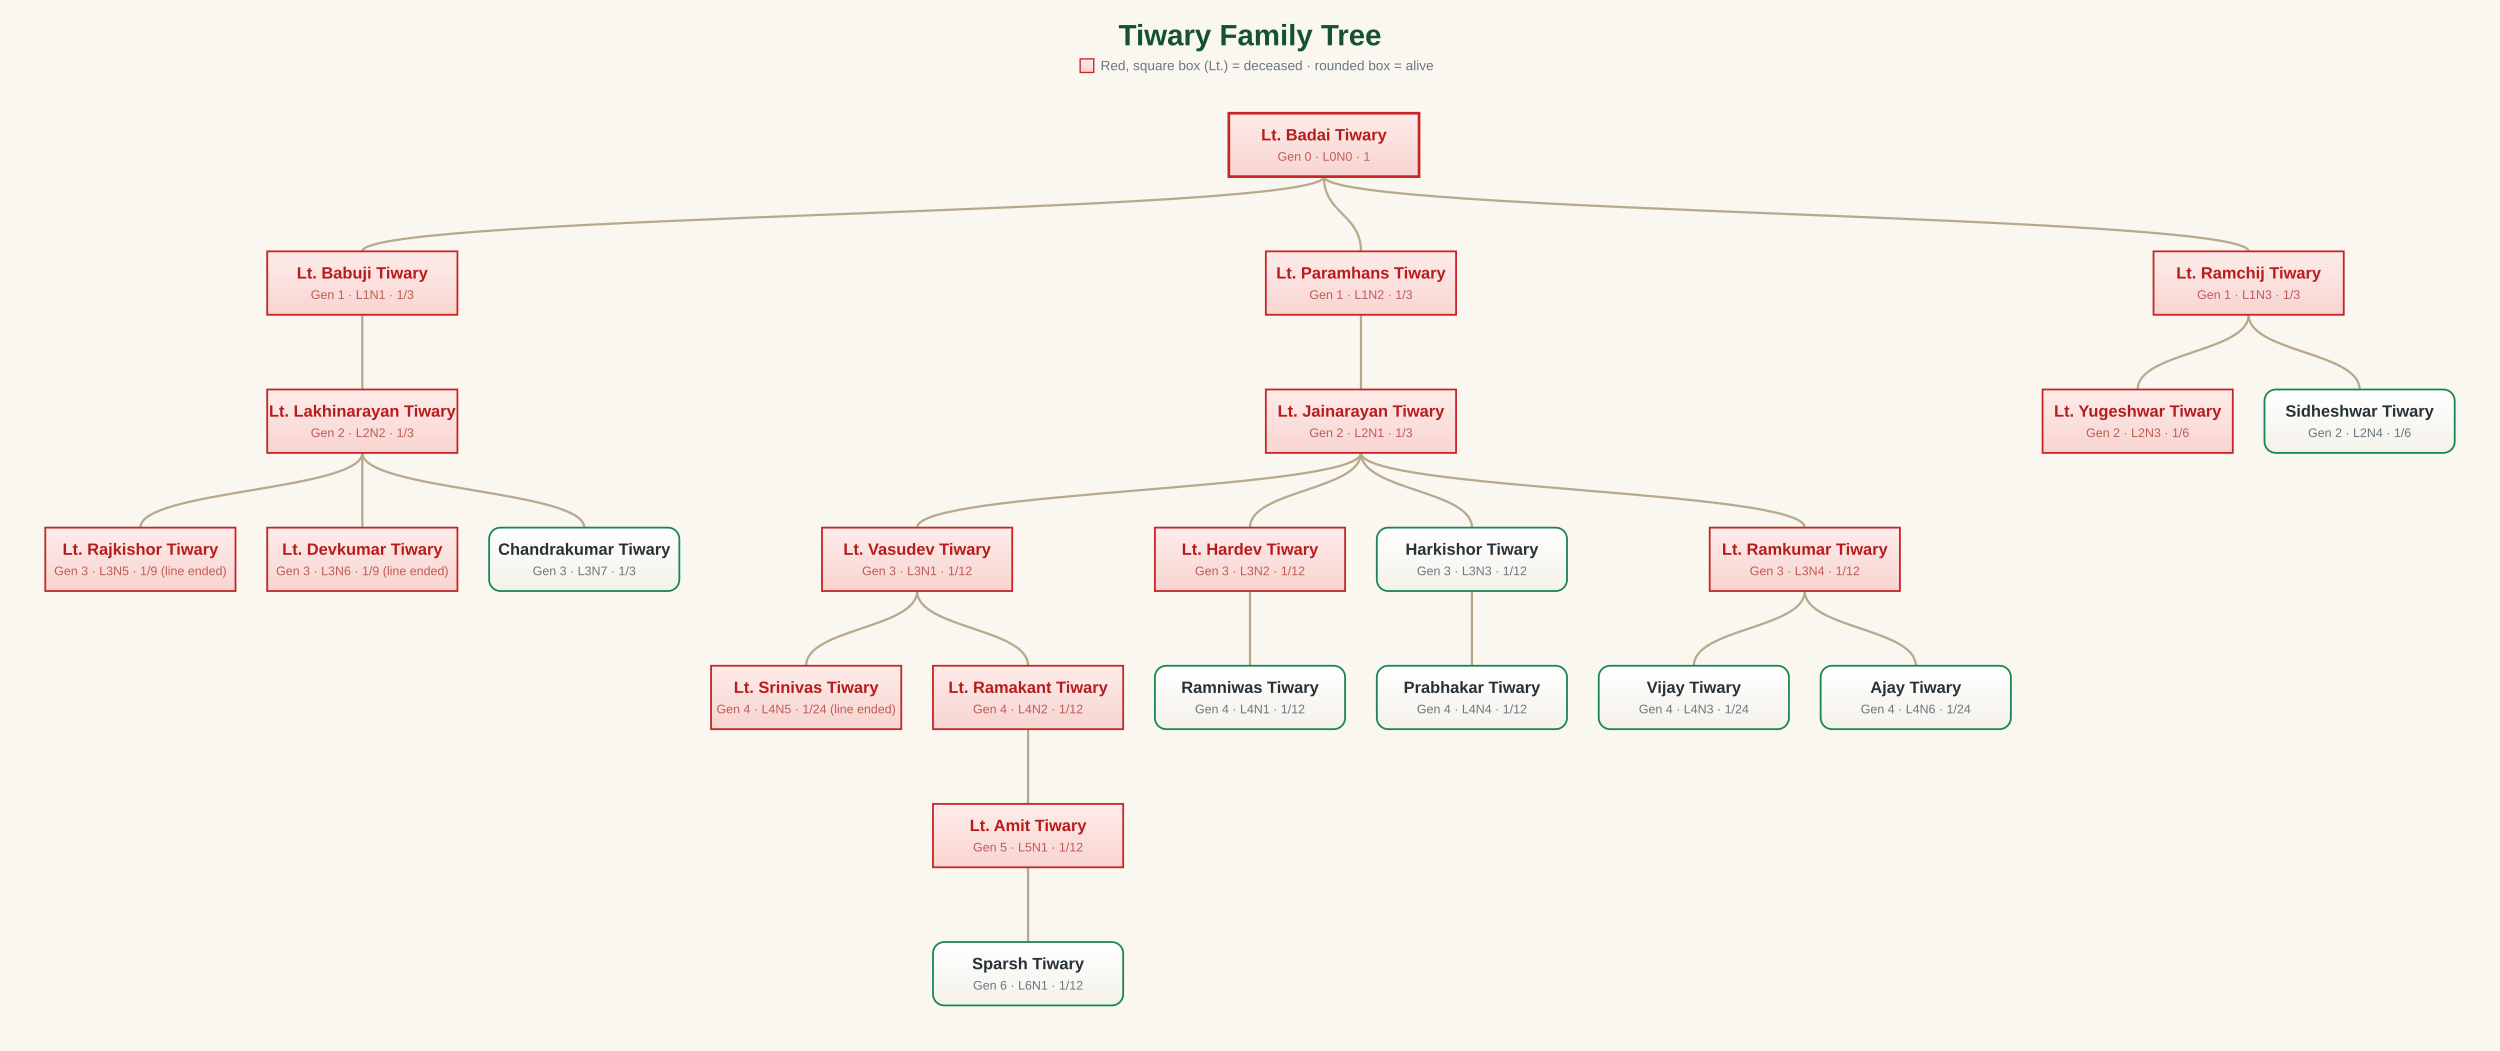
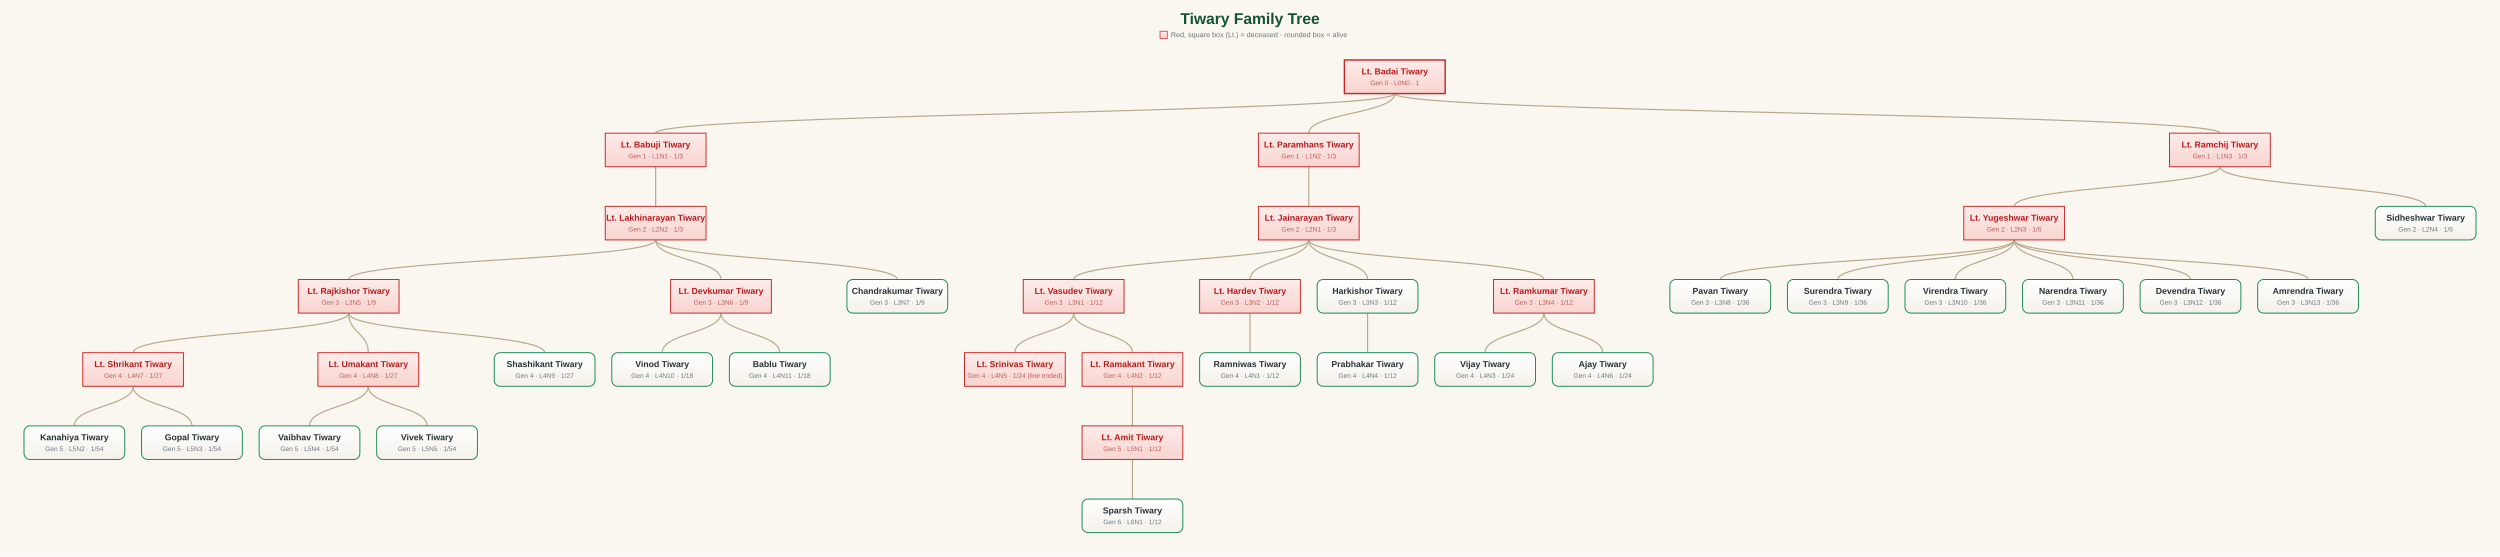
- <svg xmlns="http://www.w3.org/2000/svg" width="2208" height="928" viewBox="0 0 2208 928" font-family="'Segoe UI', Arial, sans-serif">
+ <svg xmlns="http://www.w3.org/2000/svg" width="4168" height="928" viewBox="0 0 4168 928" font-family="'Segoe UI', Arial, sans-serif">
  <defs>
    <linearGradient id="nodeFill" x1="0" y1="0" x2="0" y2="1">
      <stop offset="0%" stop-color="#ffffff" />
      <stop offset="100%" stop-color="#f4f1ea" />
    </linearGradient>
    <linearGradient id="rootFill" x1="0" y1="0" x2="0" y2="1">
      <stop offset="0%" stop-color="#198754" />
      <stop offset="100%" stop-color="#14532d" />
    </linearGradient>
    <linearGradient id="deceasedFill" x1="0" y1="0" x2="0" y2="1">
      <stop offset="0%" stop-color="#fdecea" />
      <stop offset="100%" stop-color="#f8d4d0" />
    </linearGradient>
    <filter id="deceasedBlur" x="-5%" y="-5%" width="110%" height="110%">
      <feGaussianBlur stdDeviation="0.45" />
    </filter>
  </defs>
-   <rect x="0" y="0" width="2208" height="928" fill="#faf7f0" />
-   <text x="1104" y="40" text-anchor="middle" font-size="26" font-weight="700" fill="#14532d">Tiwary Family Tree</text>
-   <rect x="954" y="52" width="12" height="12" fill="url(#deceasedFill)" stroke="#c62828" stroke-width="1.2" />
-   <text x="972" y="62" font-size="12" fill="#6c757d">Red, square box (Lt.) = deceased · rounded box = alive</text>
-   <path d="M 1169.3 156.0 C 1169.3 189.0, 320.0 189.0, 320.0 222.0" fill="none" stroke="#b9a98c" stroke-width="2" />
-   <path d="M 320.0 278.0 C 320.0 311.0, 320.0 311.0, 320.0 344.0" fill="none" stroke="#b9a98c" stroke-width="2" />
-   <path d="M 320.0 400.0 C 320.0 433.0, 124.0 433.0, 124.0 466.0" fill="none" stroke="#b9a98c" stroke-width="2" />
-   <path d="M 320.0 400.0 C 320.0 433.0, 320.0 433.0, 320.0 466.0" fill="none" stroke="#b9a98c" stroke-width="2" />
-   <path d="M 320.0 400.0 C 320.0 433.0, 516.0 433.0, 516.0 466.0" fill="none" stroke="#b9a98c" stroke-width="2" />
-   <path d="M 1169.3 156.0 C 1169.3 189.0, 1202.0 189.0, 1202.0 222.0" fill="none" stroke="#b9a98c" stroke-width="2" />
-   <path d="M 1202.0 278.0 C 1202.0 311.0, 1202.0 311.0, 1202.0 344.0" fill="none" stroke="#b9a98c" stroke-width="2" />
-   <path d="M 1202.0 400.0 C 1202.0 433.0, 810.0 433.0, 810.0 466.0" fill="none" stroke="#b9a98c" stroke-width="2" />
-   <path d="M 810.0 522.0 C 810.0 555.0, 712.0 555.0, 712.0 588.0" fill="none" stroke="#b9a98c" stroke-width="2" />
-   <path d="M 810.0 522.0 C 810.0 555.0, 908.0 555.0, 908.0 588.0" fill="none" stroke="#b9a98c" stroke-width="2" />
-   <path d="M 908.0 644.0 C 908.0 677.0, 908.0 677.0, 908.0 710.0" fill="none" stroke="#b9a98c" stroke-width="2" />
-   <path d="M 908.0 766.0 C 908.0 799.0, 908.0 799.0, 908.0 832.0" fill="none" stroke="#b9a98c" stroke-width="2" />
-   <path d="M 1202.0 400.0 C 1202.0 433.0, 1104.0 433.0, 1104.0 466.0" fill="none" stroke="#b9a98c" stroke-width="2" />
-   <path d="M 1104.0 522.0 C 1104.0 555.0, 1104.0 555.0, 1104.0 588.0" fill="none" stroke="#b9a98c" stroke-width="2" />
-   <path d="M 1202.0 400.0 C 1202.0 433.0, 1300.0 433.0, 1300.0 466.0" fill="none" stroke="#b9a98c" stroke-width="2" />
-   <path d="M 1300.0 522.0 C 1300.0 555.0, 1300.0 555.0, 1300.0 588.0" fill="none" stroke="#b9a98c" stroke-width="2" />
-   <path d="M 1202.0 400.0 C 1202.0 433.0, 1594.0 433.0, 1594.0 466.0" fill="none" stroke="#b9a98c" stroke-width="2" />
-   <path d="M 1594.0 522.0 C 1594.0 555.0, 1496.0 555.0, 1496.0 588.0" fill="none" stroke="#b9a98c" stroke-width="2" />
-   <path d="M 1594.0 522.0 C 1594.0 555.0, 1692.0 555.0, 1692.0 588.0" fill="none" stroke="#b9a98c" stroke-width="2" />
-   <path d="M 1169.3 156.0 C 1169.3 189.0, 1986.0 189.0, 1986.0 222.0" fill="none" stroke="#b9a98c" stroke-width="2" />
-   <path d="M 1986.0 278.0 C 1986.0 311.0, 1888.0 311.0, 1888.0 344.0" fill="none" stroke="#b9a98c" stroke-width="2" />
-   <path d="M 1986.0 278.0 C 1986.0 311.0, 2084.0 311.0, 2084.0 344.0" fill="none" stroke="#b9a98c" stroke-width="2" />
+   <rect x="0" y="0" width="4168" height="928" fill="#faf7f0" />
+   <text x="2084" y="40" text-anchor="middle" font-size="26" font-weight="700" fill="#14532d">Tiwary Family Tree</text>
+   <rect x="1934" y="52" width="12" height="12" fill="url(#deceasedFill)" stroke="#c62828" stroke-width="1.2" />
+   <text x="1952" y="62" font-size="12" fill="#6c757d">Red, square box (Lt.) = deceased · rounded box = alive</text>
+   <path d="M 2325.4 156.0 C 2325.4 189.0, 1093.1 189.0, 1093.1 222.0" fill="none" stroke="#b9a98c" stroke-width="2" />
+   <path d="M 1093.1 278.0 C 1093.1 311.0, 1093.1 311.0, 1093.1 344.0" fill="none" stroke="#b9a98c" stroke-width="2" />
+   <path d="M 1093.1 400.0 C 1093.1 433.0, 581.3 433.0, 581.3 466.0" fill="none" stroke="#b9a98c" stroke-width="2" />
+   <path d="M 581.3 522.0 C 581.3 555.0, 222.0 555.0, 222.0 588.0" fill="none" stroke="#b9a98c" stroke-width="2" />
+   <path d="M 222.0 644.0 C 222.0 677.0, 124.0 677.0, 124.0 710.0" fill="none" stroke="#b9a98c" stroke-width="2" />
+   <path d="M 222.0 644.0 C 222.0 677.0, 320.0 677.0, 320.0 710.0" fill="none" stroke="#b9a98c" stroke-width="2" />
+   <path d="M 581.3 522.0 C 581.3 555.0, 614.0 555.0, 614.0 588.0" fill="none" stroke="#b9a98c" stroke-width="2" />
+   <path d="M 614.0 644.0 C 614.0 677.0, 516.0 677.0, 516.0 710.0" fill="none" stroke="#b9a98c" stroke-width="2" />
+   <path d="M 614.0 644.0 C 614.0 677.0, 712.0 677.0, 712.0 710.0" fill="none" stroke="#b9a98c" stroke-width="2" />
+   <path d="M 581.3 522.0 C 581.3 555.0, 908.0 555.0, 908.0 588.0" fill="none" stroke="#b9a98c" stroke-width="2" />
+   <path d="M 1093.1 400.0 C 1093.1 433.0, 1202.0 433.0, 1202.0 466.0" fill="none" stroke="#b9a98c" stroke-width="2" />
+   <path d="M 1202.0 522.0 C 1202.0 555.0, 1104.0 555.0, 1104.0 588.0" fill="none" stroke="#b9a98c" stroke-width="2" />
+   <path d="M 1202.0 522.0 C 1202.0 555.0, 1300.0 555.0, 1300.0 588.0" fill="none" stroke="#b9a98c" stroke-width="2" />
+   <path d="M 1093.1 400.0 C 1093.1 433.0, 1496.0 433.0, 1496.0 466.0" fill="none" stroke="#b9a98c" stroke-width="2" />
+   <path d="M 2325.4 156.0 C 2325.4 189.0, 2182.0 189.0, 2182.0 222.0" fill="none" stroke="#b9a98c" stroke-width="2" />
+   <path d="M 2182.0 278.0 C 2182.0 311.0, 2182.0 311.0, 2182.0 344.0" fill="none" stroke="#b9a98c" stroke-width="2" />
+   <path d="M 2182.0 400.0 C 2182.0 433.0, 1790.0 433.0, 1790.0 466.0" fill="none" stroke="#b9a98c" stroke-width="2" />
+   <path d="M 1790.0 522.0 C 1790.0 555.0, 1692.0 555.0, 1692.0 588.0" fill="none" stroke="#b9a98c" stroke-width="2" />
+   <path d="M 1790.0 522.0 C 1790.0 555.0, 1888.0 555.0, 1888.0 588.0" fill="none" stroke="#b9a98c" stroke-width="2" />
+   <path d="M 1888.0 644.0 C 1888.0 677.0, 1888.0 677.0, 1888.0 710.0" fill="none" stroke="#b9a98c" stroke-width="2" />
+   <path d="M 1888.0 766.0 C 1888.0 799.0, 1888.0 799.0, 1888.0 832.0" fill="none" stroke="#b9a98c" stroke-width="2" />
+   <path d="M 2182.0 400.0 C 2182.0 433.0, 2084.0 433.0, 2084.0 466.0" fill="none" stroke="#b9a98c" stroke-width="2" />
+   <path d="M 2084.0 522.0 C 2084.0 555.0, 2084.0 555.0, 2084.0 588.0" fill="none" stroke="#b9a98c" stroke-width="2" />
+   <path d="M 2182.0 400.0 C 2182.0 433.0, 2280.0 433.0, 2280.0 466.0" fill="none" stroke="#b9a98c" stroke-width="2" />
+   <path d="M 2280.0 522.0 C 2280.0 555.0, 2280.0 555.0, 2280.0 588.0" fill="none" stroke="#b9a98c" stroke-width="2" />
+   <path d="M 2182.0 400.0 C 2182.0 433.0, 2574.0 433.0, 2574.0 466.0" fill="none" stroke="#b9a98c" stroke-width="2" />
+   <path d="M 2574.0 522.0 C 2574.0 555.0, 2476.0 555.0, 2476.0 588.0" fill="none" stroke="#b9a98c" stroke-width="2" />
+   <path d="M 2574.0 522.0 C 2574.0 555.0, 2672.0 555.0, 2672.0 588.0" fill="none" stroke="#b9a98c" stroke-width="2" />
+   <path d="M 2325.4 156.0 C 2325.4 189.0, 3701.0 189.0, 3701.0 222.0" fill="none" stroke="#b9a98c" stroke-width="2" />
+   <path d="M 3701.0 278.0 C 3701.0 311.0, 3358.0 311.0, 3358.0 344.0" fill="none" stroke="#b9a98c" stroke-width="2" />
+   <path d="M 3358.0 400.0 C 3358.0 433.0, 2868.0 433.0, 2868.0 466.0" fill="none" stroke="#b9a98c" stroke-width="2" />
+   <path d="M 3358.0 400.0 C 3358.0 433.0, 3064.0 433.0, 3064.0 466.0" fill="none" stroke="#b9a98c" stroke-width="2" />
+   <path d="M 3358.0 400.0 C 3358.0 433.0, 3260.0 433.0, 3260.0 466.0" fill="none" stroke="#b9a98c" stroke-width="2" />
+   <path d="M 3358.0 400.0 C 3358.0 433.0, 3456.0 433.0, 3456.0 466.0" fill="none" stroke="#b9a98c" stroke-width="2" />
+   <path d="M 3358.0 400.0 C 3358.0 433.0, 3652.0 433.0, 3652.0 466.0" fill="none" stroke="#b9a98c" stroke-width="2" />
+   <path d="M 3358.0 400.0 C 3358.0 433.0, 3848.0 433.0, 3848.0 466.0" fill="none" stroke="#b9a98c" stroke-width="2" />
+   <path d="M 3701.0 278.0 C 3701.0 311.0, 4044.0 311.0, 4044.0 344.0" fill="none" stroke="#b9a98c" stroke-width="2" />
  <g class="tree-node tree-root tree-deceased" data-id="L0N0" data-level="0" filter="url(#deceasedBlur)">
-     <rect x="1085.3" y="100.0" width="168" height="56" rx="0" fill="url(#deceasedFill)" stroke="#c62828" stroke-width="2.4" />
-     <text class="tree-node-label" x="1169.3" y="124.0" text-anchor="middle" font-size="14.5" font-weight="600" fill="#b71c1c">Lt. Badai Tiwary</text>
-     <text class="tree-node-sub" x="1169.3" y="142.0" text-anchor="middle" font-size="11" fill="#c05a55">Gen 0 · L0N0 · 1</text>
+     <rect x="2241.4" y="100.0" width="168" height="56" rx="0" fill="url(#deceasedFill)" stroke="#c62828" stroke-width="2.4" />
+     <text class="tree-node-label" x="2325.4" y="124.0" text-anchor="middle" font-size="14.5" font-weight="600" fill="#b71c1c">Lt. Badai Tiwary</text>
+     <text class="tree-node-sub" x="2325.4" y="142.0" text-anchor="middle" font-size="11" fill="#c05a55">Gen 0 · L0N0 · 1</text>
  </g>
  <g class="tree-node tree-deceased" data-id="L1N1" data-level="1" filter="url(#deceasedBlur)">
-     <rect x="236.0" y="222.0" width="168" height="56" rx="0" fill="url(#deceasedFill)" stroke="#c62828" stroke-width="1.6" />
-     <text class="tree-node-label" x="320.0" y="246.0" text-anchor="middle" font-size="14.5" font-weight="600" fill="#b71c1c">Lt. Babuji Tiwary</text>
-     <text class="tree-node-sub" x="320.0" y="264.0" text-anchor="middle" font-size="11" fill="#c05a55">Gen 1 · L1N1 · 1/3</text>
+     <rect x="1009.1" y="222.0" width="168" height="56" rx="0" fill="url(#deceasedFill)" stroke="#c62828" stroke-width="1.6" />
+     <text class="tree-node-label" x="1093.1" y="246.0" text-anchor="middle" font-size="14.5" font-weight="600" fill="#b71c1c">Lt. Babuji Tiwary</text>
+     <text class="tree-node-sub" x="1093.1" y="264.0" text-anchor="middle" font-size="11" fill="#c05a55">Gen 1 · L1N1 · 1/3</text>
  </g>
  <g class="tree-node tree-deceased" data-id="L2N2" data-level="2" filter="url(#deceasedBlur)">
-     <rect x="236.0" y="344.0" width="168" height="56" rx="0" fill="url(#deceasedFill)" stroke="#c62828" stroke-width="1.6" />
-     <text class="tree-node-label" x="320.0" y="368.0" text-anchor="middle" font-size="14.5" font-weight="600" fill="#b71c1c">Lt. Lakhinarayan Tiwary</text>
-     <text class="tree-node-sub" x="320.0" y="386.0" text-anchor="middle" font-size="11" fill="#c05a55">Gen 2 · L2N2 · 1/3</text>
+     <rect x="1009.1" y="344.0" width="168" height="56" rx="0" fill="url(#deceasedFill)" stroke="#c62828" stroke-width="1.6" />
+     <text class="tree-node-label" x="1093.1" y="368.0" text-anchor="middle" font-size="14.5" font-weight="600" fill="#b71c1c">Lt. Lakhinarayan Tiwary</text>
+     <text class="tree-node-sub" x="1093.1" y="386.0" text-anchor="middle" font-size="11" fill="#c05a55">Gen 2 · L2N2 · 1/3</text>
  </g>
  <g class="tree-node tree-deceased" data-id="L3N5" data-level="3" filter="url(#deceasedBlur)">
-     <rect x="40.0" y="466.0" width="168" height="56" rx="0" fill="url(#deceasedFill)" stroke="#c62828" stroke-width="1.6" />
-     <text class="tree-node-label" x="124.0" y="490.0" text-anchor="middle" font-size="14.5" font-weight="600" fill="#b71c1c">Lt. Rajkishor Tiwary</text>
-     <text class="tree-node-sub" x="124.0" y="508.0" text-anchor="middle" font-size="11" fill="#c05a55">Gen 3 · L3N5 · 1/9 (line ended)</text>
+     <rect x="497.3" y="466.0" width="168" height="56" rx="0" fill="url(#deceasedFill)" stroke="#c62828" stroke-width="1.6" />
+     <text class="tree-node-label" x="581.3" y="490.0" text-anchor="middle" font-size="14.5" font-weight="600" fill="#b71c1c">Lt. Rajkishor Tiwary</text>
+     <text class="tree-node-sub" x="581.3" y="508.0" text-anchor="middle" font-size="11" fill="#c05a55">Gen 3 · L3N5 · 1/9</text>
+   </g>
+   <g class="tree-node tree-deceased" data-id="L4N7" data-level="4" filter="url(#deceasedBlur)">
+     <rect x="138.0" y="588.0" width="168" height="56" rx="0" fill="url(#deceasedFill)" stroke="#c62828" stroke-width="1.6" />
+     <text class="tree-node-label" x="222.0" y="612.0" text-anchor="middle" font-size="14.5" font-weight="600" fill="#b71c1c">Lt. Shrikant Tiwary</text>
+     <text class="tree-node-sub" x="222.0" y="630.0" text-anchor="middle" font-size="11" fill="#c05a55">Gen 4 · L4N7 · 1/27</text>
+   </g>
+   <g class="tree-node" data-id="L5N2" data-level="5">
+     <rect x="40.0" y="710.0" width="168" height="56" rx="10" fill="url(#nodeFill)" stroke="#198754" stroke-width="1.6" />
+     <text class="tree-node-label" x="124.0" y="734.0" text-anchor="middle" font-size="14.5" font-weight="600" fill="#263238">Kanahiya Tiwary</text>
+     <text class="tree-node-sub" x="124.0" y="752.0" text-anchor="middle" font-size="11" fill="#6c757d">Gen 5 · L5N2 · 1/54</text>
+   </g>
+   <g class="tree-node" data-id="L5N3" data-level="5">
+     <rect x="236.0" y="710.0" width="168" height="56" rx="10" fill="url(#nodeFill)" stroke="#198754" stroke-width="1.6" />
+     <text class="tree-node-label" x="320.0" y="734.0" text-anchor="middle" font-size="14.5" font-weight="600" fill="#263238">Gopal Tiwary</text>
+     <text class="tree-node-sub" x="320.0" y="752.0" text-anchor="middle" font-size="11" fill="#6c757d">Gen 5 · L5N3 · 1/54</text>
+   </g>
+   <g class="tree-node tree-deceased" data-id="L4N8" data-level="4" filter="url(#deceasedBlur)">
+     <rect x="530.0" y="588.0" width="168" height="56" rx="0" fill="url(#deceasedFill)" stroke="#c62828" stroke-width="1.6" />
+     <text class="tree-node-label" x="614.0" y="612.0" text-anchor="middle" font-size="14.5" font-weight="600" fill="#b71c1c">Lt. Umakant Tiwary</text>
+     <text class="tree-node-sub" x="614.0" y="630.0" text-anchor="middle" font-size="11" fill="#c05a55">Gen 4 · L4N8 · 1/27</text>
+   </g>
+   <g class="tree-node" data-id="L5N4" data-level="5">
+     <rect x="432.0" y="710.0" width="168" height="56" rx="10" fill="url(#nodeFill)" stroke="#198754" stroke-width="1.6" />
+     <text class="tree-node-label" x="516.0" y="734.0" text-anchor="middle" font-size="14.5" font-weight="600" fill="#263238">Vaibhav Tiwary</text>
+     <text class="tree-node-sub" x="516.0" y="752.0" text-anchor="middle" font-size="11" fill="#6c757d">Gen 5 · L5N4 · 1/54</text>
+   </g>
+   <g class="tree-node" data-id="L5N5" data-level="5">
+     <rect x="628.0" y="710.0" width="168" height="56" rx="10" fill="url(#nodeFill)" stroke="#198754" stroke-width="1.6" />
+     <text class="tree-node-label" x="712.0" y="734.0" text-anchor="middle" font-size="14.5" font-weight="600" fill="#263238">Vivek Tiwary</text>
+     <text class="tree-node-sub" x="712.0" y="752.0" text-anchor="middle" font-size="11" fill="#6c757d">Gen 5 · L5N5 · 1/54</text>
+   </g>
+   <g class="tree-node" data-id="L4N9" data-level="4">
+     <rect x="824.0" y="588.0" width="168" height="56" rx="10" fill="url(#nodeFill)" stroke="#198754" stroke-width="1.6" />
+     <text class="tree-node-label" x="908.0" y="612.0" text-anchor="middle" font-size="14.5" font-weight="600" fill="#263238">Shashikant Tiwary</text>
+     <text class="tree-node-sub" x="908.0" y="630.0" text-anchor="middle" font-size="11" fill="#6c757d">Gen 4 · L4N9 · 1/27</text>
  </g>
  <g class="tree-node tree-deceased" data-id="L3N6" data-level="3" filter="url(#deceasedBlur)">
-     <rect x="236.0" y="466.0" width="168" height="56" rx="0" fill="url(#deceasedFill)" stroke="#c62828" stroke-width="1.6" />
-     <text class="tree-node-label" x="320.0" y="490.0" text-anchor="middle" font-size="14.5" font-weight="600" fill="#b71c1c">Lt. Devkumar Tiwary</text>
-     <text class="tree-node-sub" x="320.0" y="508.0" text-anchor="middle" font-size="11" fill="#c05a55">Gen 3 · L3N6 · 1/9 (line ended)</text>
+     <rect x="1118.0" y="466.0" width="168" height="56" rx="0" fill="url(#deceasedFill)" stroke="#c62828" stroke-width="1.6" />
+     <text class="tree-node-label" x="1202.0" y="490.0" text-anchor="middle" font-size="14.5" font-weight="600" fill="#b71c1c">Lt. Devkumar Tiwary</text>
+     <text class="tree-node-sub" x="1202.0" y="508.0" text-anchor="middle" font-size="11" fill="#c05a55">Gen 3 · L3N6 · 1/9</text>
+   </g>
+   <g class="tree-node" data-id="L4N10" data-level="4">
+     <rect x="1020.0" y="588.0" width="168" height="56" rx="10" fill="url(#nodeFill)" stroke="#198754" stroke-width="1.6" />
+     <text class="tree-node-label" x="1104.0" y="612.0" text-anchor="middle" font-size="14.5" font-weight="600" fill="#263238">Vinod Tiwary</text>
+     <text class="tree-node-sub" x="1104.0" y="630.0" text-anchor="middle" font-size="11" fill="#6c757d">Gen 4 · L4N10 · 1/18</text>
+   </g>
+   <g class="tree-node" data-id="L4N11" data-level="4">
+     <rect x="1216.0" y="588.0" width="168" height="56" rx="10" fill="url(#nodeFill)" stroke="#198754" stroke-width="1.6" />
+     <text class="tree-node-label" x="1300.0" y="612.0" text-anchor="middle" font-size="14.5" font-weight="600" fill="#263238">Bablu Tiwary</text>
+     <text class="tree-node-sub" x="1300.0" y="630.0" text-anchor="middle" font-size="11" fill="#6c757d">Gen 4 · L4N11 · 1/18</text>
  </g>
  <g class="tree-node" data-id="L3N7" data-level="3">
-     <rect x="432.0" y="466.0" width="168" height="56" rx="10" fill="url(#nodeFill)" stroke="#198754" stroke-width="1.6" />
-     <text class="tree-node-label" x="516.0" y="490.0" text-anchor="middle" font-size="14.5" font-weight="600" fill="#263238">Chandrakumar Tiwary</text>
-     <text class="tree-node-sub" x="516.0" y="508.0" text-anchor="middle" font-size="11" fill="#6c757d">Gen 3 · L3N7 · 1/3</text>
+     <rect x="1412.0" y="466.0" width="168" height="56" rx="10" fill="url(#nodeFill)" stroke="#198754" stroke-width="1.6" />
+     <text class="tree-node-label" x="1496.0" y="490.0" text-anchor="middle" font-size="14.5" font-weight="600" fill="#263238">Chandrakumar Tiwary</text>
+     <text class="tree-node-sub" x="1496.0" y="508.0" text-anchor="middle" font-size="11" fill="#6c757d">Gen 3 · L3N7 · 1/9</text>
  </g>
  <g class="tree-node tree-deceased" data-id="L1N2" data-level="1" filter="url(#deceasedBlur)">
-     <rect x="1118.0" y="222.0" width="168" height="56" rx="0" fill="url(#deceasedFill)" stroke="#c62828" stroke-width="1.6" />
-     <text class="tree-node-label" x="1202.0" y="246.0" text-anchor="middle" font-size="14.5" font-weight="600" fill="#b71c1c">Lt. Paramhans Tiwary</text>
-     <text class="tree-node-sub" x="1202.0" y="264.0" text-anchor="middle" font-size="11" fill="#c05a55">Gen 1 · L1N2 · 1/3</text>
+     <rect x="2098.0" y="222.0" width="168" height="56" rx="0" fill="url(#deceasedFill)" stroke="#c62828" stroke-width="1.6" />
+     <text class="tree-node-label" x="2182.0" y="246.0" text-anchor="middle" font-size="14.5" font-weight="600" fill="#b71c1c">Lt. Paramhans Tiwary</text>
+     <text class="tree-node-sub" x="2182.0" y="264.0" text-anchor="middle" font-size="11" fill="#c05a55">Gen 1 · L1N2 · 1/3</text>
  </g>
  <g class="tree-node tree-deceased" data-id="L2N1" data-level="2" filter="url(#deceasedBlur)">
-     <rect x="1118.0" y="344.0" width="168" height="56" rx="0" fill="url(#deceasedFill)" stroke="#c62828" stroke-width="1.6" />
-     <text class="tree-node-label" x="1202.0" y="368.0" text-anchor="middle" font-size="14.5" font-weight="600" fill="#b71c1c">Lt. Jainarayan Tiwary</text>
-     <text class="tree-node-sub" x="1202.0" y="386.0" text-anchor="middle" font-size="11" fill="#c05a55">Gen 2 · L2N1 · 1/3</text>
+     <rect x="2098.0" y="344.0" width="168" height="56" rx="0" fill="url(#deceasedFill)" stroke="#c62828" stroke-width="1.6" />
+     <text class="tree-node-label" x="2182.0" y="368.0" text-anchor="middle" font-size="14.5" font-weight="600" fill="#b71c1c">Lt. Jainarayan Tiwary</text>
+     <text class="tree-node-sub" x="2182.0" y="386.0" text-anchor="middle" font-size="11" fill="#c05a55">Gen 2 · L2N1 · 1/3</text>
  </g>
  <g class="tree-node tree-deceased" data-id="L3N1" data-level="3" filter="url(#deceasedBlur)">
-     <rect x="726.0" y="466.0" width="168" height="56" rx="0" fill="url(#deceasedFill)" stroke="#c62828" stroke-width="1.6" />
-     <text class="tree-node-label" x="810.0" y="490.0" text-anchor="middle" font-size="14.5" font-weight="600" fill="#b71c1c">Lt. Vasudev Tiwary</text>
-     <text class="tree-node-sub" x="810.0" y="508.0" text-anchor="middle" font-size="11" fill="#c05a55">Gen 3 · L3N1 · 1/12</text>
+     <rect x="1706.0" y="466.0" width="168" height="56" rx="0" fill="url(#deceasedFill)" stroke="#c62828" stroke-width="1.6" />
+     <text class="tree-node-label" x="1790.0" y="490.0" text-anchor="middle" font-size="14.5" font-weight="600" fill="#b71c1c">Lt. Vasudev Tiwary</text>
+     <text class="tree-node-sub" x="1790.0" y="508.0" text-anchor="middle" font-size="11" fill="#c05a55">Gen 3 · L3N1 · 1/12</text>
  </g>
  <g class="tree-node tree-deceased" data-id="L4N5" data-level="4" filter="url(#deceasedBlur)">
-     <rect x="628.0" y="588.0" width="168" height="56" rx="0" fill="url(#deceasedFill)" stroke="#c62828" stroke-width="1.6" />
-     <text class="tree-node-label" x="712.0" y="612.0" text-anchor="middle" font-size="14.5" font-weight="600" fill="#b71c1c">Lt. Srinivas Tiwary</text>
-     <text class="tree-node-sub" x="712.0" y="630.0" text-anchor="middle" font-size="11" fill="#c05a55">Gen 4 · L4N5 · 1/24 (line ended)</text>
+     <rect x="1608.0" y="588.0" width="168" height="56" rx="0" fill="url(#deceasedFill)" stroke="#c62828" stroke-width="1.6" />
+     <text class="tree-node-label" x="1692.0" y="612.0" text-anchor="middle" font-size="14.5" font-weight="600" fill="#b71c1c">Lt. Srinivas Tiwary</text>
+     <text class="tree-node-sub" x="1692.0" y="630.0" text-anchor="middle" font-size="11" fill="#c05a55">Gen 4 · L4N5 · 1/24 (line ended)</text>
  </g>
  <g class="tree-node tree-deceased" data-id="L4N2" data-level="4" filter="url(#deceasedBlur)">
-     <rect x="824.0" y="588.0" width="168" height="56" rx="0" fill="url(#deceasedFill)" stroke="#c62828" stroke-width="1.6" />
-     <text class="tree-node-label" x="908.0" y="612.0" text-anchor="middle" font-size="14.5" font-weight="600" fill="#b71c1c">Lt. Ramakant Tiwary</text>
-     <text class="tree-node-sub" x="908.0" y="630.0" text-anchor="middle" font-size="11" fill="#c05a55">Gen 4 · L4N2 · 1/12</text>
+     <rect x="1804.0" y="588.0" width="168" height="56" rx="0" fill="url(#deceasedFill)" stroke="#c62828" stroke-width="1.6" />
+     <text class="tree-node-label" x="1888.0" y="612.0" text-anchor="middle" font-size="14.5" font-weight="600" fill="#b71c1c">Lt. Ramakant Tiwary</text>
+     <text class="tree-node-sub" x="1888.0" y="630.0" text-anchor="middle" font-size="11" fill="#c05a55">Gen 4 · L4N2 · 1/12</text>
  </g>
  <g class="tree-node tree-deceased" data-id="L5N1" data-level="5" filter="url(#deceasedBlur)">
-     <rect x="824.0" y="710.0" width="168" height="56" rx="0" fill="url(#deceasedFill)" stroke="#c62828" stroke-width="1.6" />
-     <text class="tree-node-label" x="908.0" y="734.0" text-anchor="middle" font-size="14.5" font-weight="600" fill="#b71c1c">Lt. Amit Tiwary</text>
-     <text class="tree-node-sub" x="908.0" y="752.0" text-anchor="middle" font-size="11" fill="#c05a55">Gen 5 · L5N1 · 1/12</text>
+     <rect x="1804.0" y="710.0" width="168" height="56" rx="0" fill="url(#deceasedFill)" stroke="#c62828" stroke-width="1.6" />
+     <text class="tree-node-label" x="1888.0" y="734.0" text-anchor="middle" font-size="14.5" font-weight="600" fill="#b71c1c">Lt. Amit Tiwary</text>
+     <text class="tree-node-sub" x="1888.0" y="752.0" text-anchor="middle" font-size="11" fill="#c05a55">Gen 5 · L5N1 · 1/12</text>
  </g>
  <g class="tree-node" data-id="L6N1" data-level="6">
-     <rect x="824.0" y="832.0" width="168" height="56" rx="10" fill="url(#nodeFill)" stroke="#198754" stroke-width="1.6" />
-     <text class="tree-node-label" x="908.0" y="856.0" text-anchor="middle" font-size="14.5" font-weight="600" fill="#263238">Sparsh Tiwary</text>
-     <text class="tree-node-sub" x="908.0" y="874.0" text-anchor="middle" font-size="11" fill="#6c757d">Gen 6 · L6N1 · 1/12</text>
+     <rect x="1804.0" y="832.0" width="168" height="56" rx="10" fill="url(#nodeFill)" stroke="#198754" stroke-width="1.6" />
+     <text class="tree-node-label" x="1888.0" y="856.0" text-anchor="middle" font-size="14.5" font-weight="600" fill="#263238">Sparsh Tiwary</text>
+     <text class="tree-node-sub" x="1888.0" y="874.0" text-anchor="middle" font-size="11" fill="#6c757d">Gen 6 · L6N1 · 1/12</text>
  </g>
  <g class="tree-node tree-deceased" data-id="L3N2" data-level="3" filter="url(#deceasedBlur)">
-     <rect x="1020.0" y="466.0" width="168" height="56" rx="0" fill="url(#deceasedFill)" stroke="#c62828" stroke-width="1.6" />
-     <text class="tree-node-label" x="1104.0" y="490.0" text-anchor="middle" font-size="14.5" font-weight="600" fill="#b71c1c">Lt. Hardev Tiwary</text>
-     <text class="tree-node-sub" x="1104.0" y="508.0" text-anchor="middle" font-size="11" fill="#c05a55">Gen 3 · L3N2 · 1/12</text>
+     <rect x="2000.0" y="466.0" width="168" height="56" rx="0" fill="url(#deceasedFill)" stroke="#c62828" stroke-width="1.6" />
+     <text class="tree-node-label" x="2084.0" y="490.0" text-anchor="middle" font-size="14.5" font-weight="600" fill="#b71c1c">Lt. Hardev Tiwary</text>
+     <text class="tree-node-sub" x="2084.0" y="508.0" text-anchor="middle" font-size="11" fill="#c05a55">Gen 3 · L3N2 · 1/12</text>
  </g>
  <g class="tree-node" data-id="L4N1" data-level="4">
-     <rect x="1020.0" y="588.0" width="168" height="56" rx="10" fill="url(#nodeFill)" stroke="#198754" stroke-width="1.6" />
-     <text class="tree-node-label" x="1104.0" y="612.0" text-anchor="middle" font-size="14.5" font-weight="600" fill="#263238">Ramniwas Tiwary</text>
-     <text class="tree-node-sub" x="1104.0" y="630.0" text-anchor="middle" font-size="11" fill="#6c757d">Gen 4 · L4N1 · 1/12</text>
+     <rect x="2000.0" y="588.0" width="168" height="56" rx="10" fill="url(#nodeFill)" stroke="#198754" stroke-width="1.6" />
+     <text class="tree-node-label" x="2084.0" y="612.0" text-anchor="middle" font-size="14.5" font-weight="600" fill="#263238">Ramniwas Tiwary</text>
+     <text class="tree-node-sub" x="2084.0" y="630.0" text-anchor="middle" font-size="11" fill="#6c757d">Gen 4 · L4N1 · 1/12</text>
  </g>
  <g class="tree-node" data-id="L3N3" data-level="3">
-     <rect x="1216.0" y="466.0" width="168" height="56" rx="10" fill="url(#nodeFill)" stroke="#198754" stroke-width="1.6" />
-     <text class="tree-node-label" x="1300.0" y="490.0" text-anchor="middle" font-size="14.5" font-weight="600" fill="#263238">Harkishor Tiwary</text>
-     <text class="tree-node-sub" x="1300.0" y="508.0" text-anchor="middle" font-size="11" fill="#6c757d">Gen 3 · L3N3 · 1/12</text>
+     <rect x="2196.0" y="466.0" width="168" height="56" rx="10" fill="url(#nodeFill)" stroke="#198754" stroke-width="1.6" />
+     <text class="tree-node-label" x="2280.0" y="490.0" text-anchor="middle" font-size="14.5" font-weight="600" fill="#263238">Harkishor Tiwary</text>
+     <text class="tree-node-sub" x="2280.0" y="508.0" text-anchor="middle" font-size="11" fill="#6c757d">Gen 3 · L3N3 · 1/12</text>
  </g>
  <g class="tree-node" data-id="L4N4" data-level="4">
-     <rect x="1216.0" y="588.0" width="168" height="56" rx="10" fill="url(#nodeFill)" stroke="#198754" stroke-width="1.6" />
-     <text class="tree-node-label" x="1300.0" y="612.0" text-anchor="middle" font-size="14.5" font-weight="600" fill="#263238">Prabhakar Tiwary</text>
-     <text class="tree-node-sub" x="1300.0" y="630.0" text-anchor="middle" font-size="11" fill="#6c757d">Gen 4 · L4N4 · 1/12</text>
+     <rect x="2196.0" y="588.0" width="168" height="56" rx="10" fill="url(#nodeFill)" stroke="#198754" stroke-width="1.6" />
+     <text class="tree-node-label" x="2280.0" y="612.0" text-anchor="middle" font-size="14.5" font-weight="600" fill="#263238">Prabhakar Tiwary</text>
+     <text class="tree-node-sub" x="2280.0" y="630.0" text-anchor="middle" font-size="11" fill="#6c757d">Gen 4 · L4N4 · 1/12</text>
  </g>
  <g class="tree-node tree-deceased" data-id="L3N4" data-level="3" filter="url(#deceasedBlur)">
-     <rect x="1510.0" y="466.0" width="168" height="56" rx="0" fill="url(#deceasedFill)" stroke="#c62828" stroke-width="1.6" />
-     <text class="tree-node-label" x="1594.0" y="490.0" text-anchor="middle" font-size="14.5" font-weight="600" fill="#b71c1c">Lt. Ramkumar Tiwary</text>
-     <text class="tree-node-sub" x="1594.0" y="508.0" text-anchor="middle" font-size="11" fill="#c05a55">Gen 3 · L3N4 · 1/12</text>
+     <rect x="2490.0" y="466.0" width="168" height="56" rx="0" fill="url(#deceasedFill)" stroke="#c62828" stroke-width="1.6" />
+     <text class="tree-node-label" x="2574.0" y="490.0" text-anchor="middle" font-size="14.5" font-weight="600" fill="#b71c1c">Lt. Ramkumar Tiwary</text>
+     <text class="tree-node-sub" x="2574.0" y="508.0" text-anchor="middle" font-size="11" fill="#c05a55">Gen 3 · L3N4 · 1/12</text>
  </g>
  <g class="tree-node" data-id="L4N3" data-level="4">
-     <rect x="1412.0" y="588.0" width="168" height="56" rx="10" fill="url(#nodeFill)" stroke="#198754" stroke-width="1.6" />
-     <text class="tree-node-label" x="1496.0" y="612.0" text-anchor="middle" font-size="14.5" font-weight="600" fill="#263238">Vijay Tiwary</text>
-     <text class="tree-node-sub" x="1496.0" y="630.0" text-anchor="middle" font-size="11" fill="#6c757d">Gen 4 · L4N3 · 1/24</text>
+     <rect x="2392.0" y="588.0" width="168" height="56" rx="10" fill="url(#nodeFill)" stroke="#198754" stroke-width="1.6" />
+     <text class="tree-node-label" x="2476.0" y="612.0" text-anchor="middle" font-size="14.5" font-weight="600" fill="#263238">Vijay Tiwary</text>
+     <text class="tree-node-sub" x="2476.0" y="630.0" text-anchor="middle" font-size="11" fill="#6c757d">Gen 4 · L4N3 · 1/24</text>
  </g>
  <g class="tree-node" data-id="L4N6" data-level="4">
-     <rect x="1608.0" y="588.0" width="168" height="56" rx="10" fill="url(#nodeFill)" stroke="#198754" stroke-width="1.6" />
-     <text class="tree-node-label" x="1692.0" y="612.0" text-anchor="middle" font-size="14.5" font-weight="600" fill="#263238">Ajay Tiwary</text>
-     <text class="tree-node-sub" x="1692.0" y="630.0" text-anchor="middle" font-size="11" fill="#6c757d">Gen 4 · L4N6 · 1/24</text>
+     <rect x="2588.0" y="588.0" width="168" height="56" rx="10" fill="url(#nodeFill)" stroke="#198754" stroke-width="1.6" />
+     <text class="tree-node-label" x="2672.0" y="612.0" text-anchor="middle" font-size="14.5" font-weight="600" fill="#263238">Ajay Tiwary</text>
+     <text class="tree-node-sub" x="2672.0" y="630.0" text-anchor="middle" font-size="11" fill="#6c757d">Gen 4 · L4N6 · 1/24</text>
  </g>
  <g class="tree-node tree-deceased" data-id="L1N3" data-level="1" filter="url(#deceasedBlur)">
-     <rect x="1902.0" y="222.0" width="168" height="56" rx="0" fill="url(#deceasedFill)" stroke="#c62828" stroke-width="1.6" />
-     <text class="tree-node-label" x="1986.0" y="246.0" text-anchor="middle" font-size="14.5" font-weight="600" fill="#b71c1c">Lt. Ramchij Tiwary</text>
-     <text class="tree-node-sub" x="1986.0" y="264.0" text-anchor="middle" font-size="11" fill="#c05a55">Gen 1 · L1N3 · 1/3</text>
+     <rect x="3617.0" y="222.0" width="168" height="56" rx="0" fill="url(#deceasedFill)" stroke="#c62828" stroke-width="1.6" />
+     <text class="tree-node-label" x="3701.0" y="246.0" text-anchor="middle" font-size="14.5" font-weight="600" fill="#b71c1c">Lt. Ramchij Tiwary</text>
+     <text class="tree-node-sub" x="3701.0" y="264.0" text-anchor="middle" font-size="11" fill="#c05a55">Gen 1 · L1N3 · 1/3</text>
  </g>
  <g class="tree-node tree-deceased" data-id="L2N3" data-level="2" filter="url(#deceasedBlur)">
-     <rect x="1804.0" y="344.0" width="168" height="56" rx="0" fill="url(#deceasedFill)" stroke="#c62828" stroke-width="1.6" />
-     <text class="tree-node-label" x="1888.0" y="368.0" text-anchor="middle" font-size="14.5" font-weight="600" fill="#b71c1c">Lt. Yugeshwar Tiwary</text>
-     <text class="tree-node-sub" x="1888.0" y="386.0" text-anchor="middle" font-size="11" fill="#c05a55">Gen 2 · L2N3 · 1/6</text>
+     <rect x="3274.0" y="344.0" width="168" height="56" rx="0" fill="url(#deceasedFill)" stroke="#c62828" stroke-width="1.6" />
+     <text class="tree-node-label" x="3358.0" y="368.0" text-anchor="middle" font-size="14.5" font-weight="600" fill="#b71c1c">Lt. Yugeshwar Tiwary</text>
+     <text class="tree-node-sub" x="3358.0" y="386.0" text-anchor="middle" font-size="11" fill="#c05a55">Gen 2 · L2N3 · 1/6</text>
+   </g>
+   <g class="tree-node" data-id="L3N8" data-level="3">
+     <rect x="2784.0" y="466.0" width="168" height="56" rx="10" fill="url(#nodeFill)" stroke="#198754" stroke-width="1.6" />
+     <text class="tree-node-label" x="2868.0" y="490.0" text-anchor="middle" font-size="14.5" font-weight="600" fill="#263238">Pavan Tiwary</text>
+     <text class="tree-node-sub" x="2868.0" y="508.0" text-anchor="middle" font-size="11" fill="#6c757d">Gen 3 · L3N8 · 1/36</text>
+   </g>
+   <g class="tree-node" data-id="L3N9" data-level="3">
+     <rect x="2980.0" y="466.0" width="168" height="56" rx="10" fill="url(#nodeFill)" stroke="#198754" stroke-width="1.6" />
+     <text class="tree-node-label" x="3064.0" y="490.0" text-anchor="middle" font-size="14.5" font-weight="600" fill="#263238">Surendra Tiwary</text>
+     <text class="tree-node-sub" x="3064.0" y="508.0" text-anchor="middle" font-size="11" fill="#6c757d">Gen 3 · L3N9 · 1/36</text>
+   </g>
+   <g class="tree-node" data-id="L3N10" data-level="3">
+     <rect x="3176.0" y="466.0" width="168" height="56" rx="10" fill="url(#nodeFill)" stroke="#198754" stroke-width="1.6" />
+     <text class="tree-node-label" x="3260.0" y="490.0" text-anchor="middle" font-size="14.5" font-weight="600" fill="#263238">Virendra Tiwary</text>
+     <text class="tree-node-sub" x="3260.0" y="508.0" text-anchor="middle" font-size="11" fill="#6c757d">Gen 3 · L3N10 · 1/36</text>
+   </g>
+   <g class="tree-node" data-id="L3N11" data-level="3">
+     <rect x="3372.0" y="466.0" width="168" height="56" rx="10" fill="url(#nodeFill)" stroke="#198754" stroke-width="1.6" />
+     <text class="tree-node-label" x="3456.0" y="490.0" text-anchor="middle" font-size="14.5" font-weight="600" fill="#263238">Narendra Tiwary</text>
+     <text class="tree-node-sub" x="3456.0" y="508.0" text-anchor="middle" font-size="11" fill="#6c757d">Gen 3 · L3N11 · 1/36</text>
+   </g>
+   <g class="tree-node" data-id="L3N12" data-level="3">
+     <rect x="3568.0" y="466.0" width="168" height="56" rx="10" fill="url(#nodeFill)" stroke="#198754" stroke-width="1.6" />
+     <text class="tree-node-label" x="3652.0" y="490.0" text-anchor="middle" font-size="14.5" font-weight="600" fill="#263238">Devendra Tiwary</text>
+     <text class="tree-node-sub" x="3652.0" y="508.0" text-anchor="middle" font-size="11" fill="#6c757d">Gen 3 · L3N12 · 1/36</text>
+   </g>
+   <g class="tree-node" data-id="L3N13" data-level="3">
+     <rect x="3764.0" y="466.0" width="168" height="56" rx="10" fill="url(#nodeFill)" stroke="#198754" stroke-width="1.6" />
+     <text class="tree-node-label" x="3848.0" y="490.0" text-anchor="middle" font-size="14.5" font-weight="600" fill="#263238">Amrendra Tiwary</text>
+     <text class="tree-node-sub" x="3848.0" y="508.0" text-anchor="middle" font-size="11" fill="#6c757d">Gen 3 · L3N13 · 1/36</text>
  </g>
  <g class="tree-node" data-id="L2N4" data-level="2">
-     <rect x="2000.0" y="344.0" width="168" height="56" rx="10" fill="url(#nodeFill)" stroke="#198754" stroke-width="1.6" />
-     <text class="tree-node-label" x="2084.0" y="368.0" text-anchor="middle" font-size="14.5" font-weight="600" fill="#263238">Sidheshwar Tiwary</text>
-     <text class="tree-node-sub" x="2084.0" y="386.0" text-anchor="middle" font-size="11" fill="#6c757d">Gen 2 · L2N4 · 1/6</text>
+     <rect x="3960.0" y="344.0" width="168" height="56" rx="10" fill="url(#nodeFill)" stroke="#198754" stroke-width="1.6" />
+     <text class="tree-node-label" x="4044.0" y="368.0" text-anchor="middle" font-size="14.5" font-weight="600" fill="#263238">Sidheshwar Tiwary</text>
+     <text class="tree-node-sub" x="4044.0" y="386.0" text-anchor="middle" font-size="11" fill="#6c757d">Gen 2 · L2N4 · 1/6</text>
  </g>
</svg>
